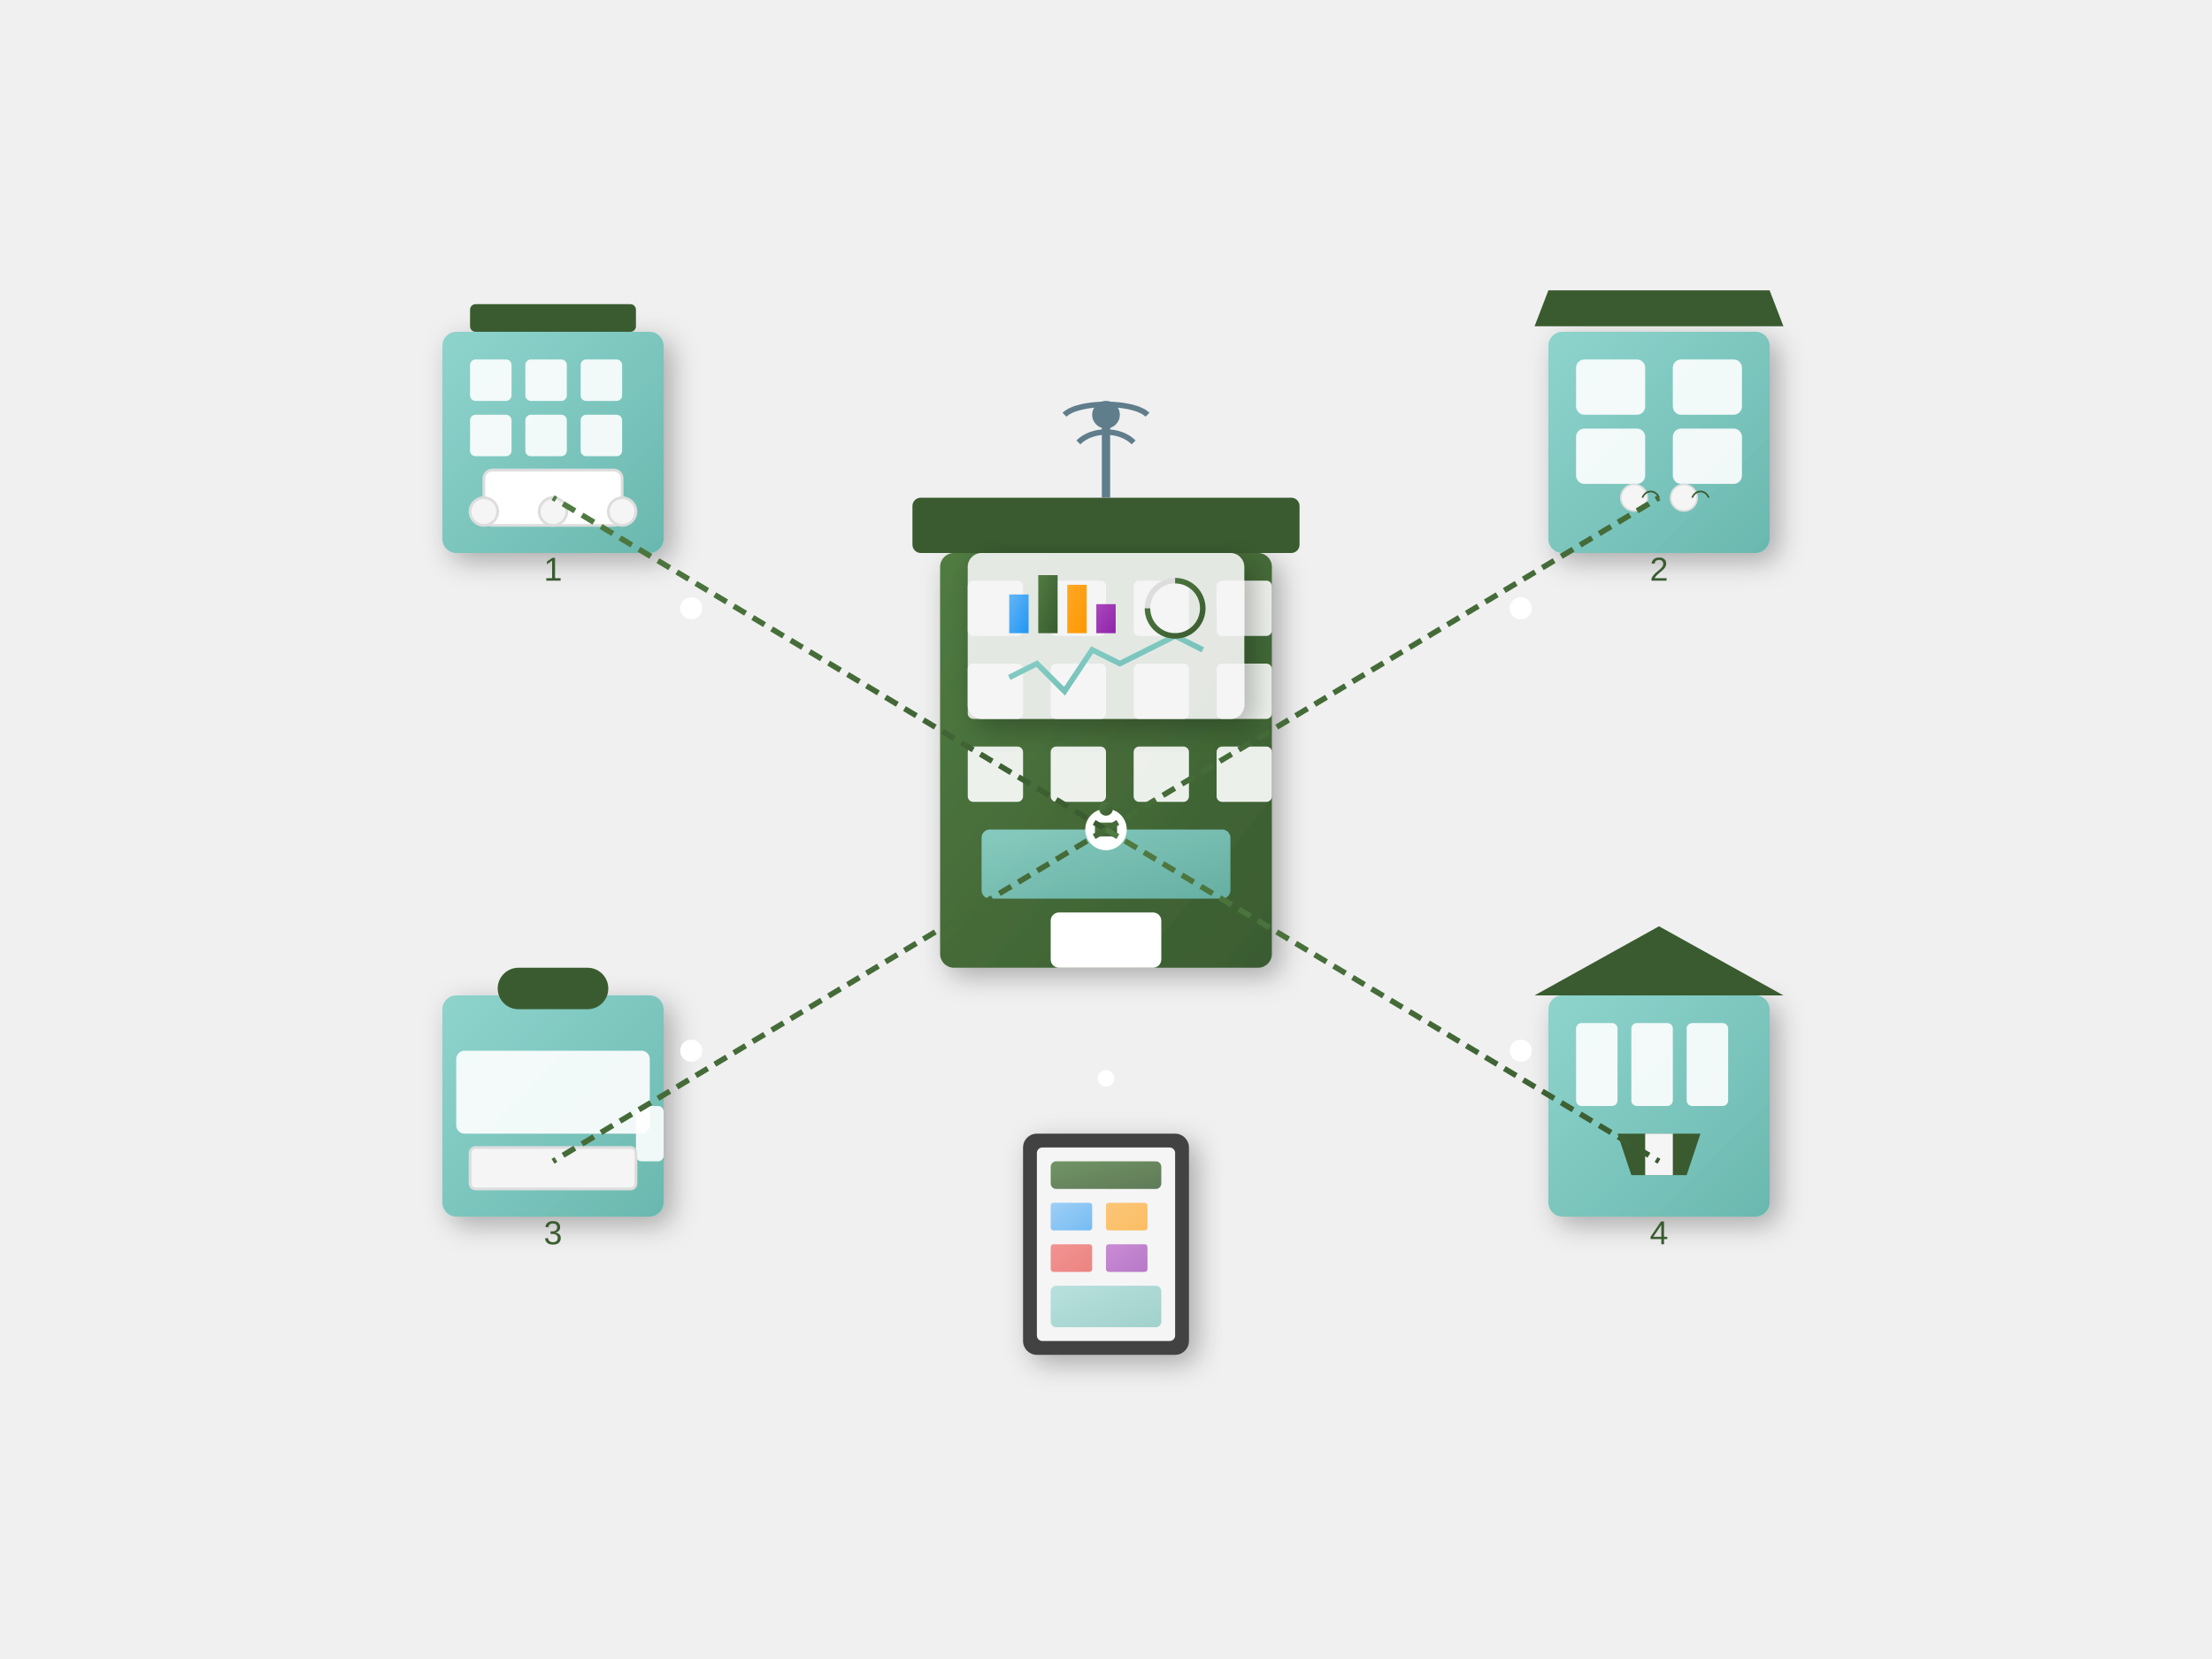
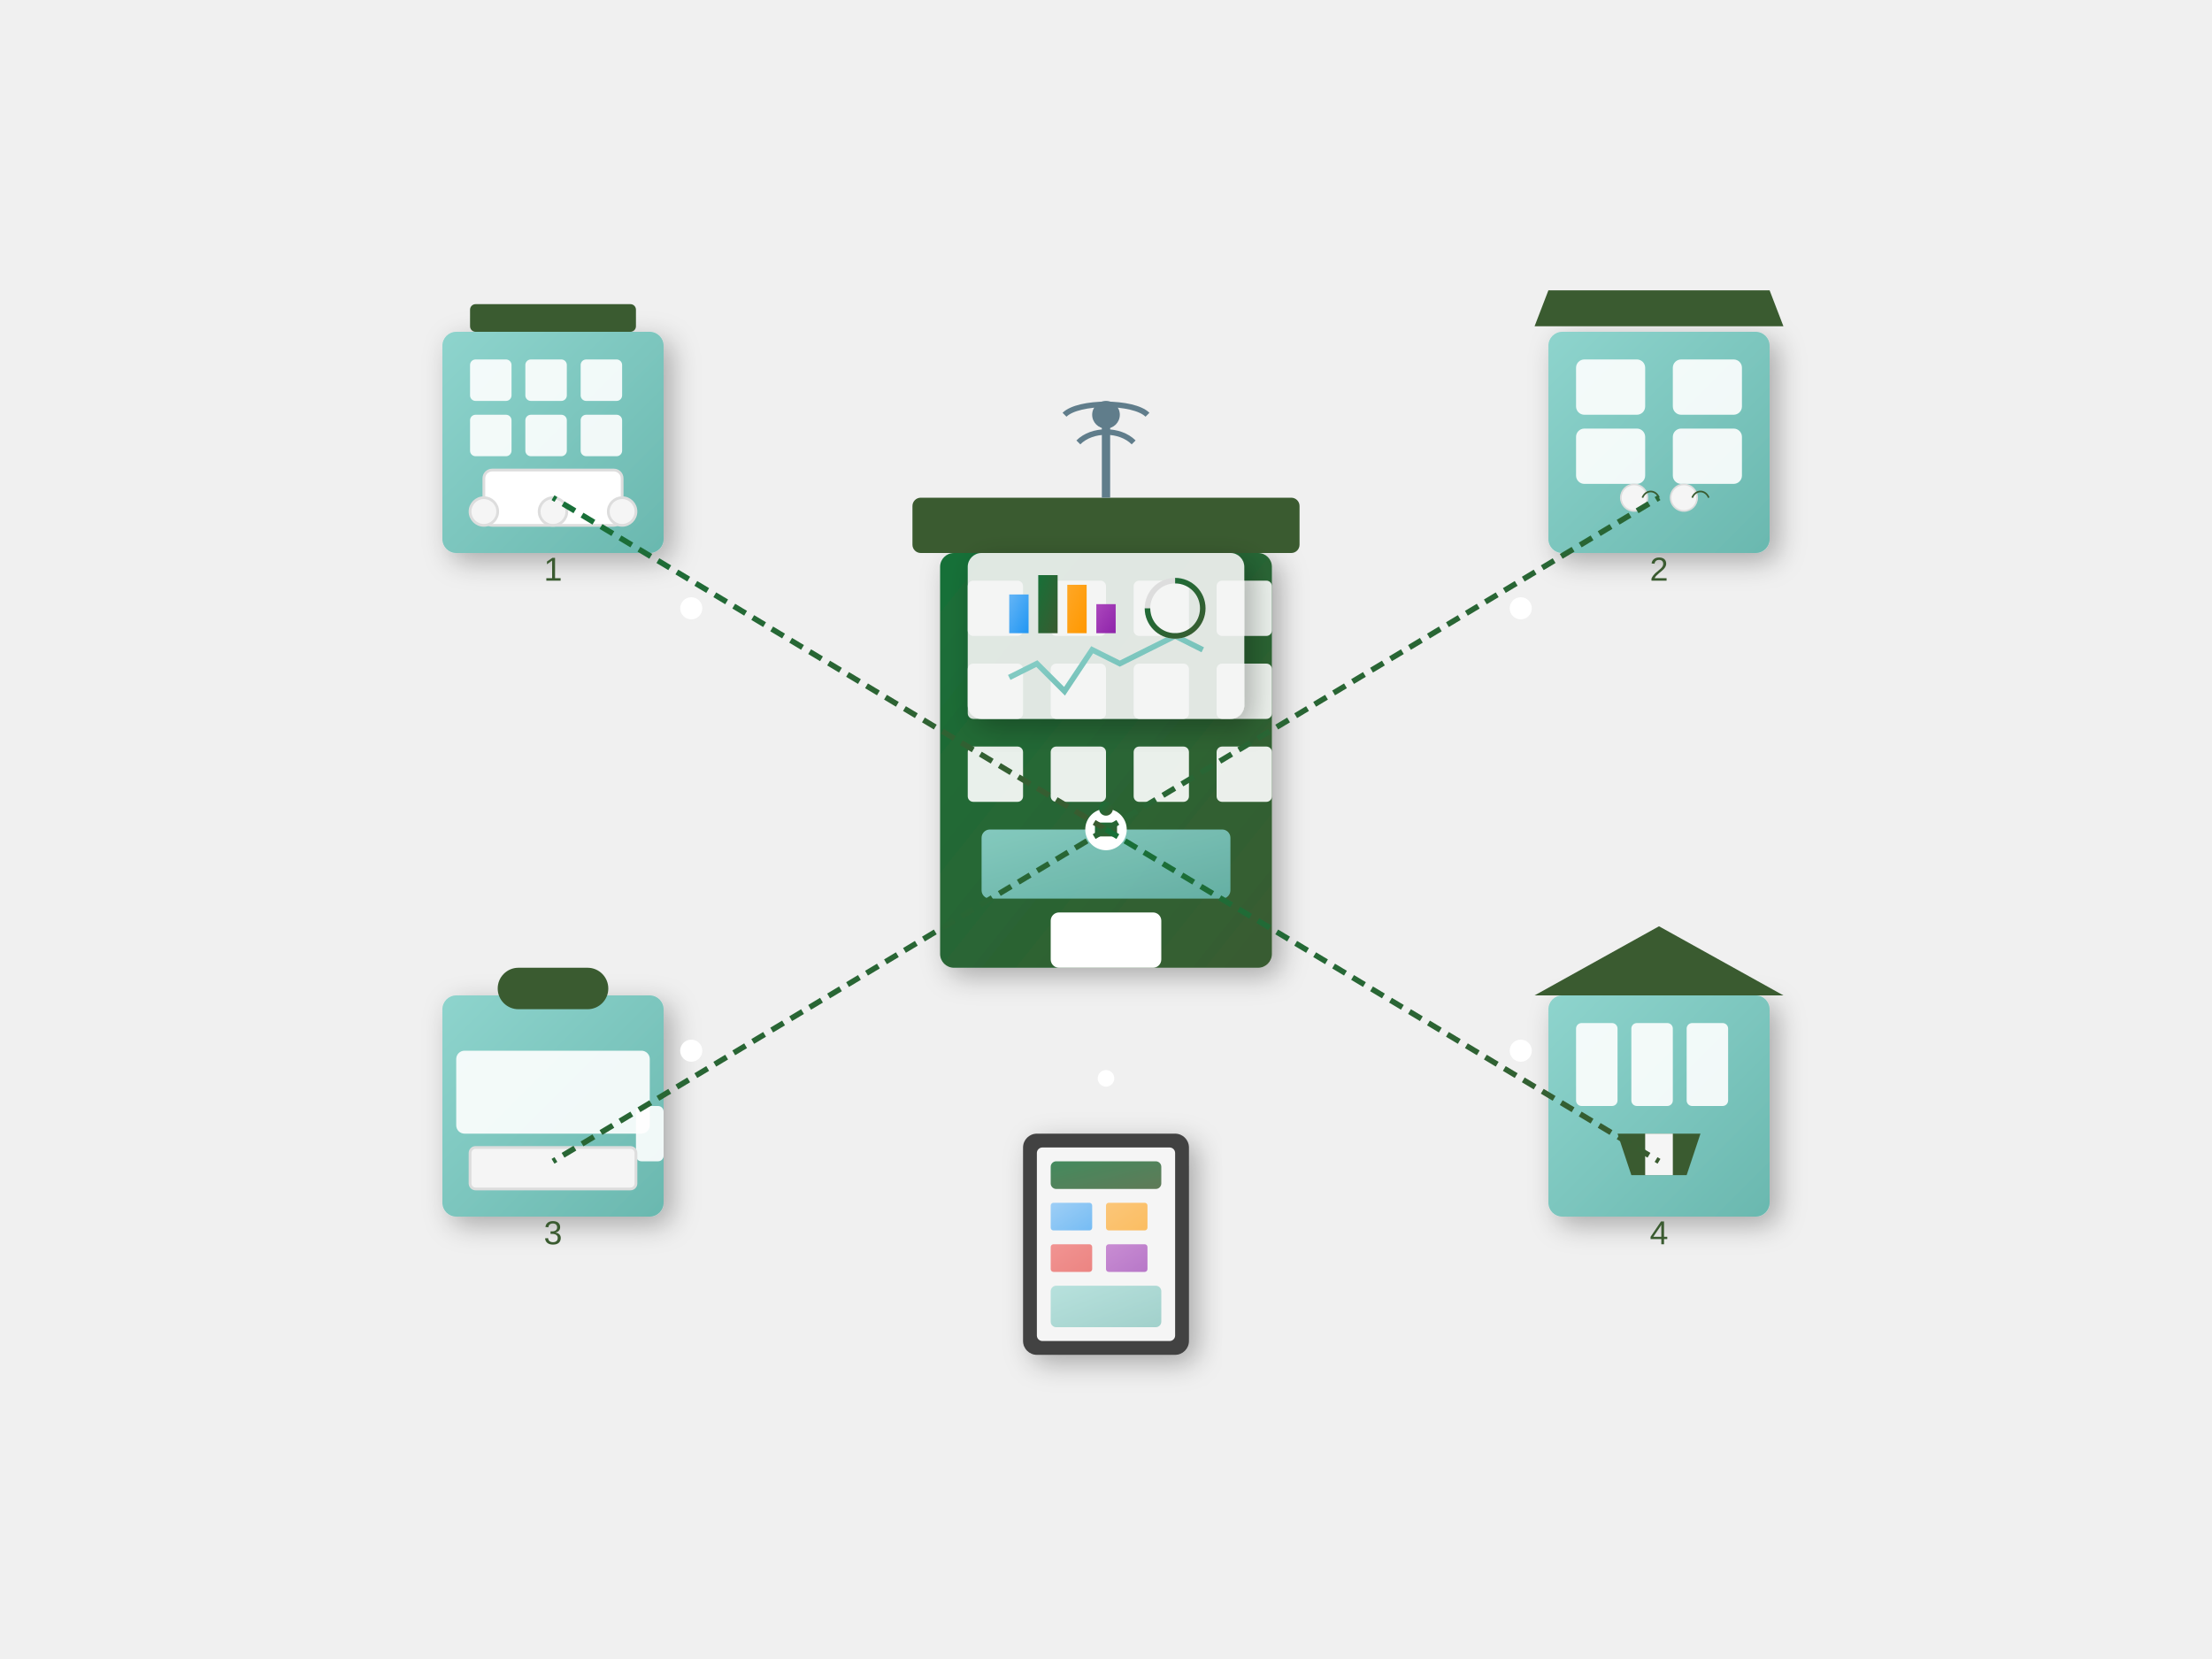
<svg xmlns="http://www.w3.org/2000/svg" width="800" height="600" viewBox="0 0 800 600">
  <defs>
    <linearGradient id="greenGradient" x1="0%" y1="0%" x2="100%" y2="100%">
-       <stop offset="0%" style="stop-color:#507b41;stop-opacity:1" />
+       <stop offset="0%" style="stop-color:#177038;stop-opacity:1" />
      <stop offset="100%" style="stop-color:#3a5b30;stop-opacity:1" />
    </linearGradient>
    <linearGradient id="turquoiseGradient" x1="0%" y1="0%" x2="100%" y2="100%">
      <stop offset="0%" style="stop-color:#8ed4cd;stop-opacity:1" />
      <stop offset="100%" style="stop-color:#6ab8af;stop-opacity:1" />
    </linearGradient>
    <linearGradient id="blueGradient" x1="0%" y1="0%" x2="100%" y2="100%">
      <stop offset="0%" style="stop-color:#64b5f6;stop-opacity:1" />
      <stop offset="100%" style="stop-color:#2196f3;stop-opacity:1" />
    </linearGradient>
    <linearGradient id="orangeGradient" x1="0%" y1="0%" x2="100%" y2="100%">
      <stop offset="0%" style="stop-color:#ffa726;stop-opacity:1" />
      <stop offset="100%" style="stop-color:#ff9800;stop-opacity:1" />
    </linearGradient>
    <linearGradient id="redGradient" x1="0%" y1="0%" x2="100%" y2="100%">
      <stop offset="0%" style="stop-color:#ef5350;stop-opacity:1" />
      <stop offset="100%" style="stop-color:#e53935;stop-opacity:1" />
    </linearGradient>
    <linearGradient id="purpleGradient" x1="0%" y1="0%" x2="100%" y2="100%">
      <stop offset="0%" style="stop-color:#ab47bc;stop-opacity:1" />
      <stop offset="100%" style="stop-color:#8e24aa;stop-opacity:1" />
    </linearGradient>
    <filter id="shadow" x="-20%" y="-20%" width="140%" height="140%">
      <feDropShadow dx="3" dy="3" stdDeviation="5" flood-opacity="0.3" />
    </filter>
  </defs>
  <rect x="0" y="0" width="800" height="600" fill="transparent" />
  <g transform="translate(400, 300)">
    <rect x="-60" y="-100" width="120" height="150" rx="5" ry="5" fill="url(#greenGradient)" filter="url(#shadow)" />
    <g fill="#ffffff" opacity="0.9">
      <rect x="-50" y="-90" width="20" height="20" rx="2" ry="2" />
      <rect x="-20" y="-90" width="20" height="20" rx="2" ry="2" />
      <rect x="10" y="-90" width="20" height="20" rx="2" ry="2" />
      <rect x="40" y="-90" width="20" height="20" rx="2" ry="2" />
      <rect x="-50" y="-60" width="20" height="20" rx="2" ry="2" />
      <rect x="-20" y="-60" width="20" height="20" rx="2" ry="2" />
      <rect x="10" y="-60" width="20" height="20" rx="2" ry="2" />
      <rect x="40" y="-60" width="20" height="20" rx="2" ry="2" />
      <rect x="-50" y="-30" width="20" height="20" rx="2" ry="2" />
      <rect x="-20" y="-30" width="20" height="20" rx="2" ry="2" />
      <rect x="10" y="-30" width="20" height="20" rx="2" ry="2" />
      <rect x="40" y="-30" width="20" height="20" rx="2" ry="2" />
    </g>
    <rect x="-70" y="-120" width="140" height="20" rx="3" ry="3" fill="#3a5b30" />
    <rect x="-20" y="30" width="40" height="20" rx="3" ry="3" fill="#ffffff" />
    <rect x="-45" y="0" width="90" height="25" rx="3" ry="3" fill="url(#turquoiseGradient)" opacity="0.9" />
    <g transform="translate(0, 0) scale(0.5)">
      <circle cx="0" cy="0" r="15" fill="#ffffff" />
      <rect x="-8" y="-5" width="16" height="10" rx="1" ry="1" fill="url(#greenGradient)" />
      <circle cx="0" cy="-15" r="5" fill="url(#greenGradient)" />
    </g>
    <line x1="0" y1="-120" x2="0" y2="-150" stroke="#607d8b" stroke-width="3" />
    <circle cx="0" cy="-150" r="5" fill="#607d8b" />
    <path d="M-10,-140 C-5,-145 5,-145 10,-140" stroke="#607d8b" stroke-width="2" fill="none" />
    <path d="M-15,-150 C-10,-155 10,-155 15,-150" stroke="#607d8b" stroke-width="2" fill="none" />
  </g>
  <g transform="translate(200, 180)">
    <rect x="-40" y="-60" width="80" height="80" rx="5" ry="5" fill="url(#turquoiseGradient)" filter="url(#shadow)" />
    <g fill="#ffffff" opacity="0.9">
      <rect x="-30" y="-50" width="15" height="15" rx="2" ry="2" />
      <rect x="-10" y="-50" width="15" height="15" rx="2" ry="2" />
      <rect x="10" y="-50" width="15" height="15" rx="2" ry="2" />
      <rect x="-30" y="-30" width="15" height="15" rx="2" ry="2" />
      <rect x="-10" y="-30" width="15" height="15" rx="2" ry="2" />
      <rect x="10" y="-30" width="15" height="15" rx="2" ry="2" />
    </g>
    <rect x="-30" y="-70" width="60" height="10" rx="2" ry="2" fill="#3a5b30" />
    <rect x="-25" y="-10" width="50" height="20" rx="3" ry="3" fill="#ffffff" stroke="#ddd" stroke-width="1" />
    <g fill="#f5f5f5" stroke="#ddd" stroke-width="1">
      <circle cx="-25" cy="5" r="5" />
      <circle cx="0" cy="5" r="5" />
      <circle cx="25" cy="5" r="5" />
    </g>
    <text x="0" y="30" font-family="Arial" font-size="12" fill="#3a5b30" text-anchor="middle">1</text>
  </g>
  <g transform="translate(600, 180)">
    <rect x="-40" y="-60" width="80" height="80" rx="5" ry="5" fill="url(#turquoiseGradient)" filter="url(#shadow)" />
    <g fill="#ffffff" opacity="0.9">
      <rect x="-30" y="-50" width="25" height="20" rx="3" ry="3" />
      <rect x="5" y="-50" width="25" height="20" rx="3" ry="3" />
      <rect x="-30" y="-25" width="25" height="20" rx="3" ry="3" />
      <rect x="5" y="-25" width="25" height="20" rx="3" ry="3" />
    </g>
    <path d="M-45,-62 L45,-62 L40,-75 L-40,-75 Z" fill="#3a5b30" />
    <g transform="translate(0, 0) scale(0.6)">
      <circle cx="-15" cy="0" r="8" fill="#f5f5f5" stroke="#ddd" stroke-width="1" />
      <path d="M-10,0 C-8,-5 -2,-5 0,0" stroke="#3a5b30" stroke-width="1" fill="none" />
      <circle cx="15" cy="0" r="8" fill="#f5f5f5" stroke="#ddd" stroke-width="1" />
      <path d="M20,0 C22,-5 28,-5 30,0" stroke="#3a5b30" stroke-width="1" fill="none" />
    </g>
    <text x="0" y="30" font-family="Arial" font-size="12" fill="#3a5b30" text-anchor="middle">2</text>
  </g>
  <g transform="translate(200, 420)">
    <rect x="-40" y="-60" width="80" height="80" rx="5" ry="5" fill="url(#turquoiseGradient)" filter="url(#shadow)" />
    <rect x="-35" y="-40" width="70" height="30" rx="3" ry="3" fill="#ffffff" opacity="0.9" />
    <rect x="30" y="-20" width="10" height="20" rx="2" ry="2" fill="#ffffff" opacity="0.9" />
    <rect x="-20" y="-70" width="40" height="15" rx="7.5" ry="7.5" fill="#3a5b30" />
    <rect x="-30" y="-5" width="60" height="15" rx="2" ry="2" fill="#f5f5f5" stroke="#ddd" stroke-width="1" />
    <text x="0" y="30" font-family="Arial" font-size="12" fill="#3a5b30" text-anchor="middle">3</text>
  </g>
  <g transform="translate(600, 420)">
    <rect x="-40" y="-60" width="80" height="80" rx="5" ry="5" fill="url(#turquoiseGradient)" filter="url(#shadow)" />
    <g fill="#ffffff" opacity="0.9">
      <rect x="-30" y="-50" width="15" height="30" rx="2" ry="2" />
      <rect x="-10" y="-50" width="15" height="30" rx="2" ry="2" />
      <rect x="10" y="-50" width="15" height="30" rx="2" ry="2" />
    </g>
    <path d="M-15,-10 L15,-10 L10,5 L-10,5 Z" fill="#3a5b30" />
    <rect x="-5" y="-10" width="10" height="15" fill="#f5f5f5" />
    <path d="M-45,-60 L45,-60 L0,-85 Z" fill="#3a5b30" />
    <text x="0" y="30" font-family="Arial" font-size="12" fill="#3a5b30" text-anchor="middle">4</text>
  </g>
  <line x1="400" y1="300" x2="200" y2="180" stroke="url(#greenGradient)" stroke-width="2" stroke-dasharray="5,3" />
  <line x1="400" y1="300" x2="600" y2="180" stroke="url(#greenGradient)" stroke-width="2" stroke-dasharray="5,3" />
  <line x1="400" y1="300" x2="200" y2="420" stroke="url(#greenGradient)" stroke-width="2" stroke-dasharray="5,3" />
  <line x1="400" y1="300" x2="600" y2="420" stroke="url(#greenGradient)" stroke-width="2" stroke-dasharray="5,3" />
  <g>
    <circle cx="250" cy="220" r="4" fill="#fff">
      <animate attributeName="opacity" values="0.2;1;0.2" dur="2s" repeatCount="indefinite" />
      <animate attributeName="cx" values="200;300;400" dur="2s" repeatCount="indefinite" />
      <animate attributeName="cy" values="180;240;300" dur="2s" repeatCount="indefinite" />
    </circle>
    <circle cx="550" cy="220" r="4" fill="#fff">
      <animate attributeName="opacity" values="0.2;1;0.2" dur="2.3s" repeatCount="indefinite" />
      <animate attributeName="cx" values="600;500;400" dur="2.3s" repeatCount="indefinite" />
      <animate attributeName="cy" values="180;240;300" dur="2.3s" repeatCount="indefinite" />
    </circle>
    <circle cx="250" cy="380" r="4" fill="#fff">
      <animate attributeName="opacity" values="0.2;1;0.2" dur="1.8s" repeatCount="indefinite" />
      <animate attributeName="cx" values="200;300;400" dur="1.8s" repeatCount="indefinite" />
      <animate attributeName="cy" values="420;360;300" dur="1.8s" repeatCount="indefinite" />
    </circle>
    <circle cx="550" cy="380" r="4" fill="#fff">
      <animate attributeName="opacity" values="0.2;1;0.2" dur="2.2s" repeatCount="indefinite" />
      <animate attributeName="cx" values="600;500;400" dur="2.2s" repeatCount="indefinite" />
      <animate attributeName="cy" values="420;360;300" dur="2.2s" repeatCount="indefinite" />
    </circle>
  </g>
  <g transform="translate(400, 230)">
    <rect x="-50" y="-30" width="100" height="60" rx="5" ry="5" fill="#f5f5f5" opacity="0.9" filter="url(#shadow)" />
    <g transform="translate(-35, -15) scale(0.7)">
      <rect x="0" y="0" width="10" height="20" fill="url(#blueGradient)" />
      <rect x="15" y="-10" width="10" height="30" fill="url(#greenGradient)" />
      <rect x="30" y="-5" width="10" height="25" fill="url(#orangeGradient)" />
      <rect x="45" y="5" width="10" height="15" fill="url(#purpleGradient)" />
    </g>
    <path d="M-35,15 L-25,10 L-15,20 L-5,5 L5,10 L15,5 L25,0 L35,5" stroke="url(#turquoiseGradient)" stroke-width="2" fill="none" />
    <circle cx="25" cy="-10" r="10" fill="none" stroke="#ddd" stroke-width="2" />
    <path d="M25,-20 A10,10 0 1,1 15,-10" stroke="url(#greenGradient)" stroke-width="2" fill="none" />
  </g>
  <g transform="translate(400, 450)">
    <rect x="-30" y="-40" width="60" height="80" rx="5" ry="5" fill="#424242" filter="url(#shadow)" />
    <rect x="-25" y="-35" width="50" height="70" rx="2" ry="2" fill="#f5f5f5" />
    <rect x="-20" y="-30" width="40" height="10" rx="2" ry="2" fill="url(#greenGradient)" opacity="0.8" />
    <rect x="-20" y="-15" width="15" height="10" rx="1" ry="1" fill="url(#blueGradient)" opacity="0.6" />
    <rect x="0" y="-15" width="15" height="10" rx="1" ry="1" fill="url(#orangeGradient)" opacity="0.6" />
    <rect x="-20" y="0" width="15" height="10" rx="1" ry="1" fill="url(#redGradient)" opacity="0.6" />
    <rect x="0" y="0" width="15" height="10" rx="1" ry="1" fill="url(#purpleGradient)" opacity="0.6" />
    <rect x="-20" y="15" width="40" height="15" rx="2" ry="2" fill="url(#turquoiseGradient)" opacity="0.6" />
    <line x1="0" y1="-40" x2="0" y2="-80" stroke="url(#turquoiseGradient)" stroke-width="2" stroke-dasharray="3,2" />
    <circle cx="0" cy="-60" r="3" fill="#fff">
      <animate attributeName="cy" values="-40;-80;-40" dur="2s" repeatCount="indefinite" />
      <animate attributeName="opacity" values="0.2;1;0.2" dur="2s" repeatCount="indefinite" />
    </circle>
  </g>
</svg>
